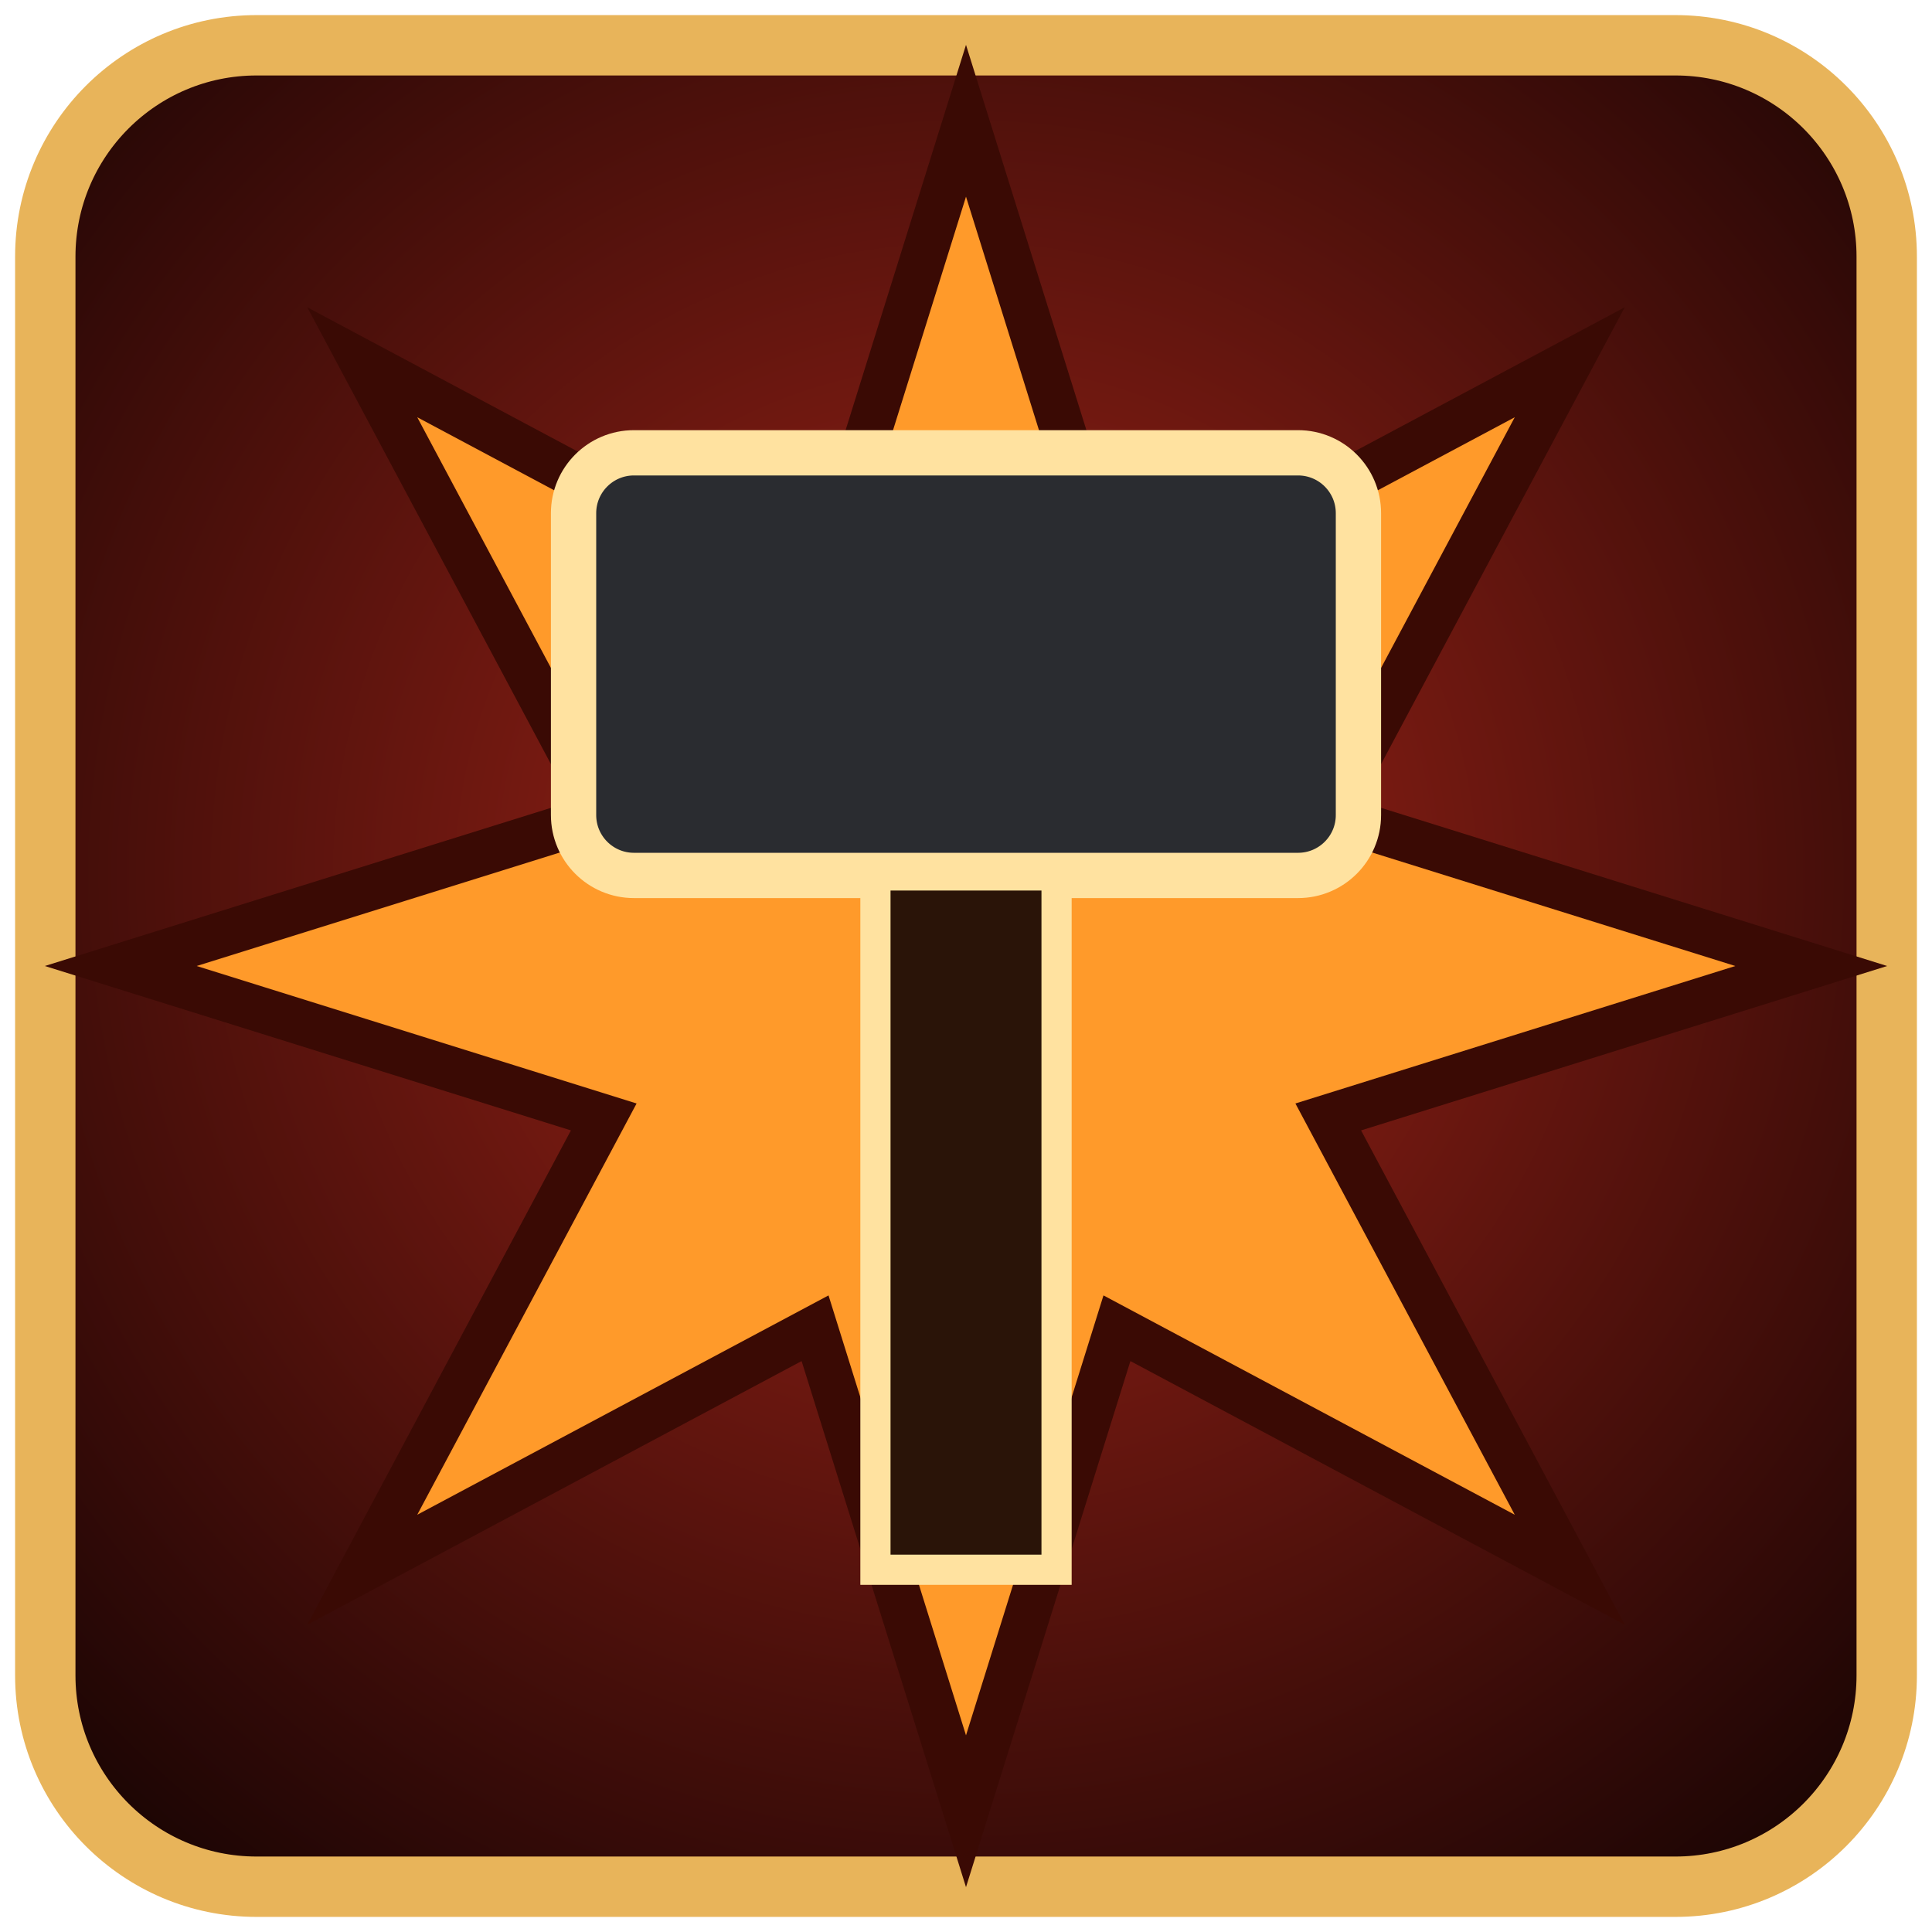
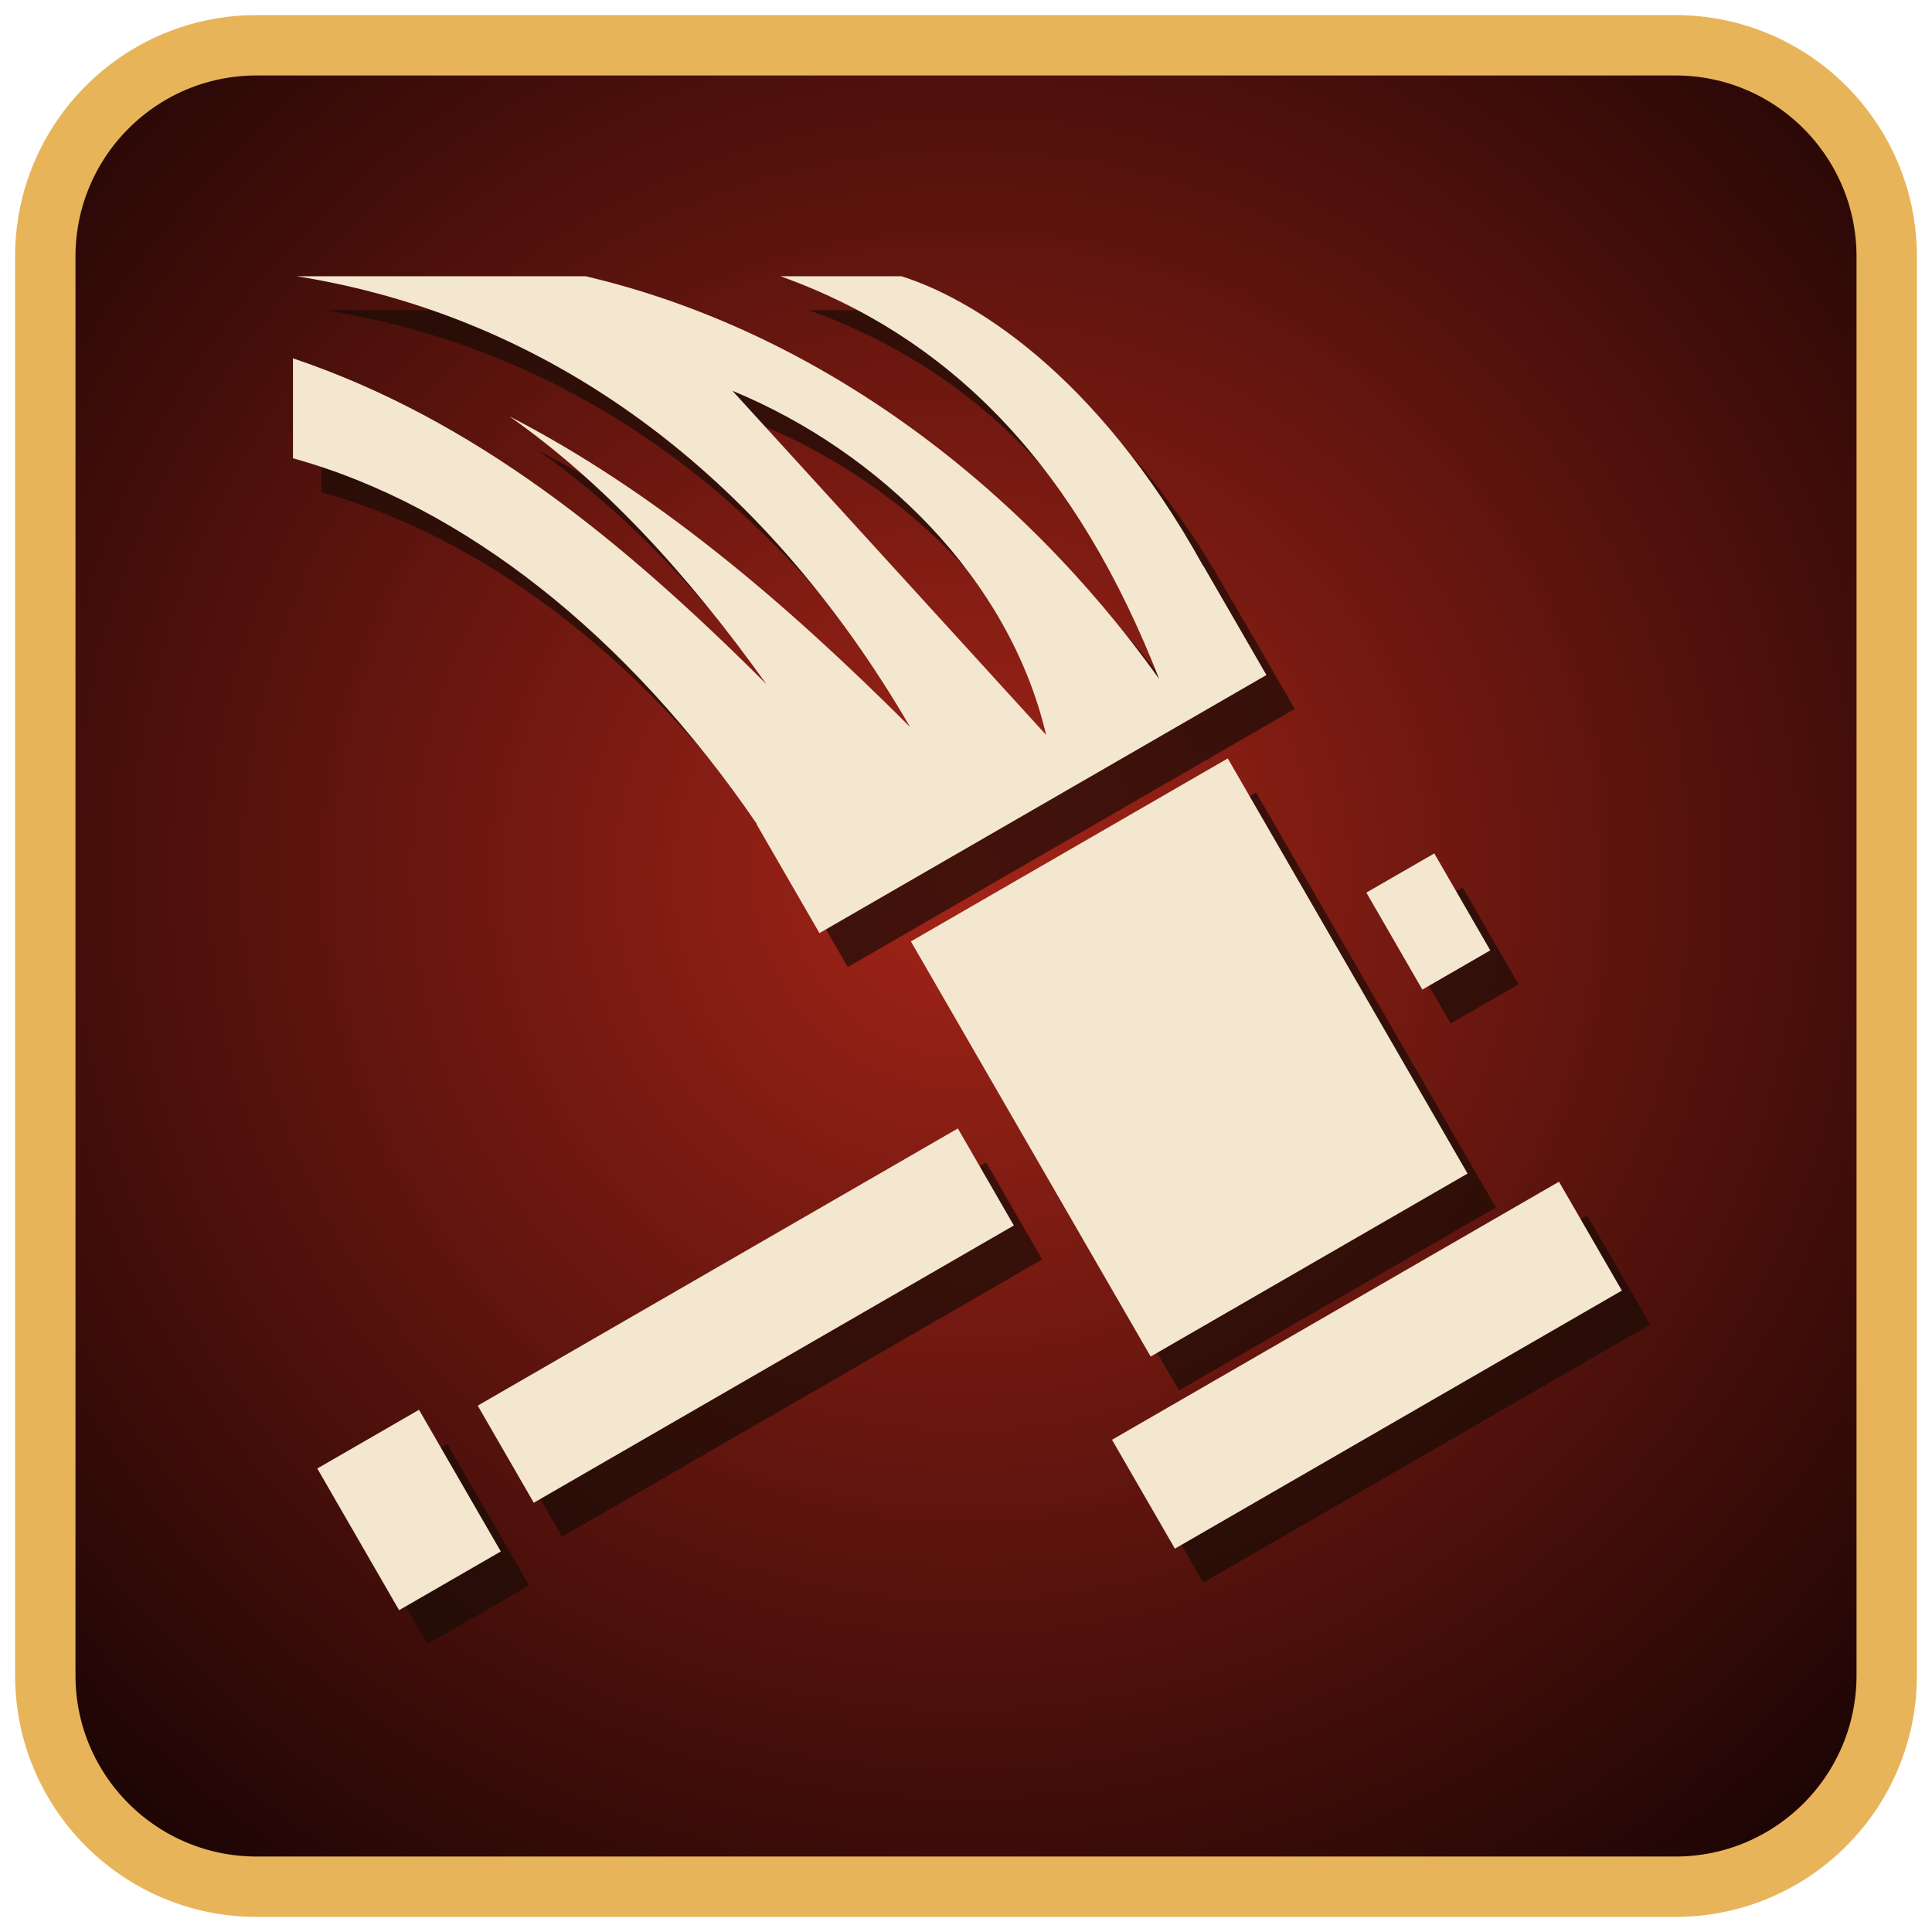
<svg xmlns="http://www.w3.org/2000/svg" width="128" height="128" viewBox="0 0 128 128">
  <defs>
    <radialGradient id="g" cx="50%" cy="45%" r="70%">
      <stop offset="0" stop-color="#a32418" />
      <stop offset="1" stop-color="#1c0504" />
    </radialGradient>
  </defs>
  <rect x="3" y="3" width="122" height="122" rx="14" fill="url(#g)" stroke="#e8b45a" stroke-width="4" />
-   <path d="M64 8 L74 40 L104 24 L88 54 L120 64 L88 74 L104 104 L74 88 L64 120 L54 88 L24 104 L40 74 L8 64 L40 54 L24 24 L54 40 Z" fill="#ff9a2a" stroke="#3a0a04" stroke-width="3" />
-   <rect x="38" y="30" width="52" height="28" rx="4" fill="#2a2c30" stroke="#ffe2a0" stroke-width="3" />
-   <rect x="58" y="58" width="12" height="46" fill="#2a1408" stroke="#ffe2a0" stroke-width="2" />
+   <g transform="translate(16 16) scale(0.1875)">
+     <path d="M19.5 12.28c88.718 14.188 164.126 68.854 216.78 159.314C191.738 127.057 146.123 88.34 94.626 61.75c32.85 23.08 62.377 54.866 90.844 94.656C134.237 105.183 81.956 62.756 18.187 41.28v35.314c60.134 16.64 118.398 62.562 163.968 129.312l-.125.063 22.19 38.405 157.936-91.188-22.187-38.406-.064.032c-38.38-69.37-83.042-95.124-106.72-102.53H190.47c62.75 22.53 105.37 69.704 133.78 142.28-50.118-70.19-122.52-123.542-202.656-142.28H19.5zm153.97 40.47c52.194 21.552 97.93 66.563 110.843 121.594L173.47 52.75zM348.5 182.656l-111.97 64.656L321.25 394l111.97-64.656-84.72-146.688zm72.97 33.563l-24 13.843 19.78 34.28 24-13.874-19.78-34.25zm-168.345 97.186L83.47 411.344l19.81 34.312 169.626-97.97-19.78-34.28zM465.53 332.22l-157.936 91.186 22.22 38.47 157.936-91.188-22.22-38.47zM62.72 412.81l-35.94 20.75 28.907 50.063 35.938-20.75-28.906-50.063z" fill="#1a0b06" transform="translate(10 12)" opacity="0.7" />
+     <path d="M19.5 12.28c88.718 14.188 164.126 68.854 216.78 159.314C191.738 127.057 146.123 88.34 94.626 61.75c32.85 23.08 62.377 54.866 90.844 94.656C134.237 105.183 81.956 62.756 18.187 41.28v35.314c60.134 16.64 118.398 62.562 163.968 129.312l-.125.063 22.19 38.405 157.936-91.188-22.187-38.406-.064.032c-38.38-69.37-83.042-95.124-106.72-102.53H190.47c62.75 22.53 105.37 69.704 133.78 142.28-50.118-70.19-122.52-123.542-202.656-142.28H19.5zm153.97 40.47c52.194 21.552 97.93 66.563 110.843 121.594L173.47 52.75zM348.5 182.656l-111.97 64.656L321.25 394l111.97-64.656-84.72-146.688zm72.97 33.563l-24 13.843 19.78 34.28 24-13.874-19.78-34.25zm-168.345 97.186L83.47 411.344l19.81 34.312 169.626-97.97-19.78-34.28zM465.53 332.22l-157.936 91.186 22.22 38.47 157.936-91.188-22.22-38.47zM62.72 412.81l-35.94 20.75 28.907 50.063 35.938-20.75-28.906-50.063z" fill="#f3e7cf" />
+   </g>
</svg>
